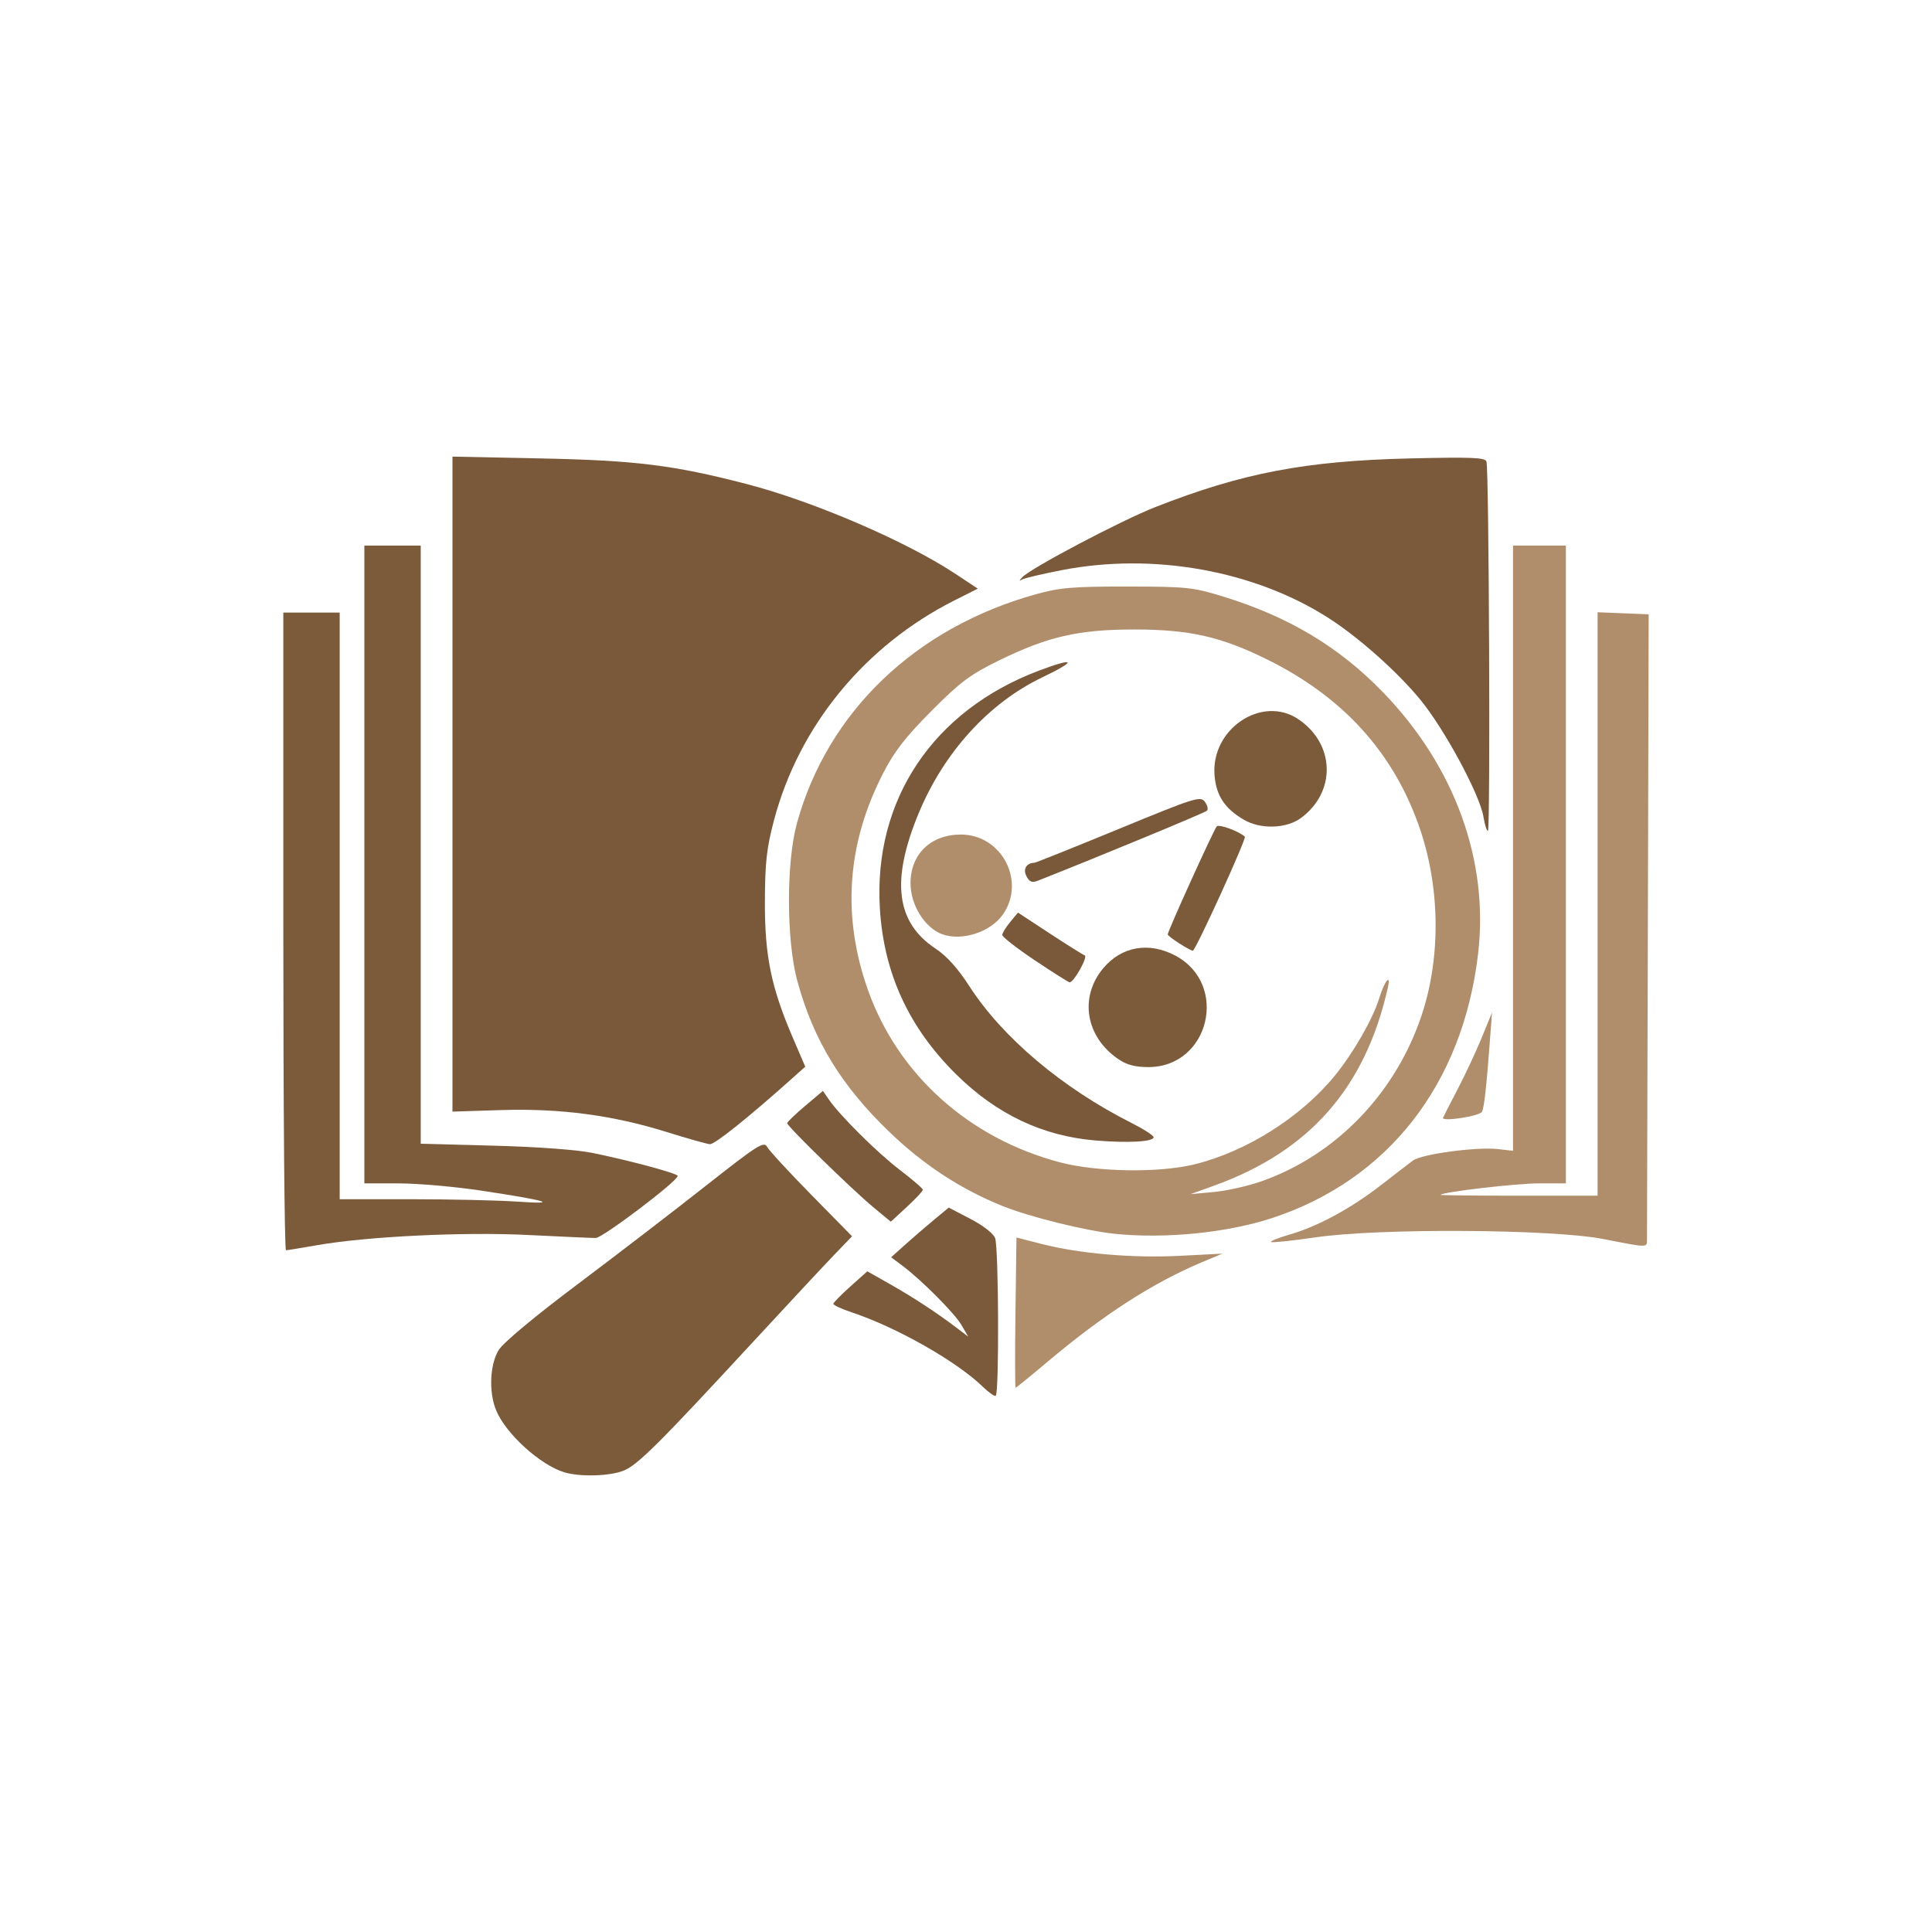
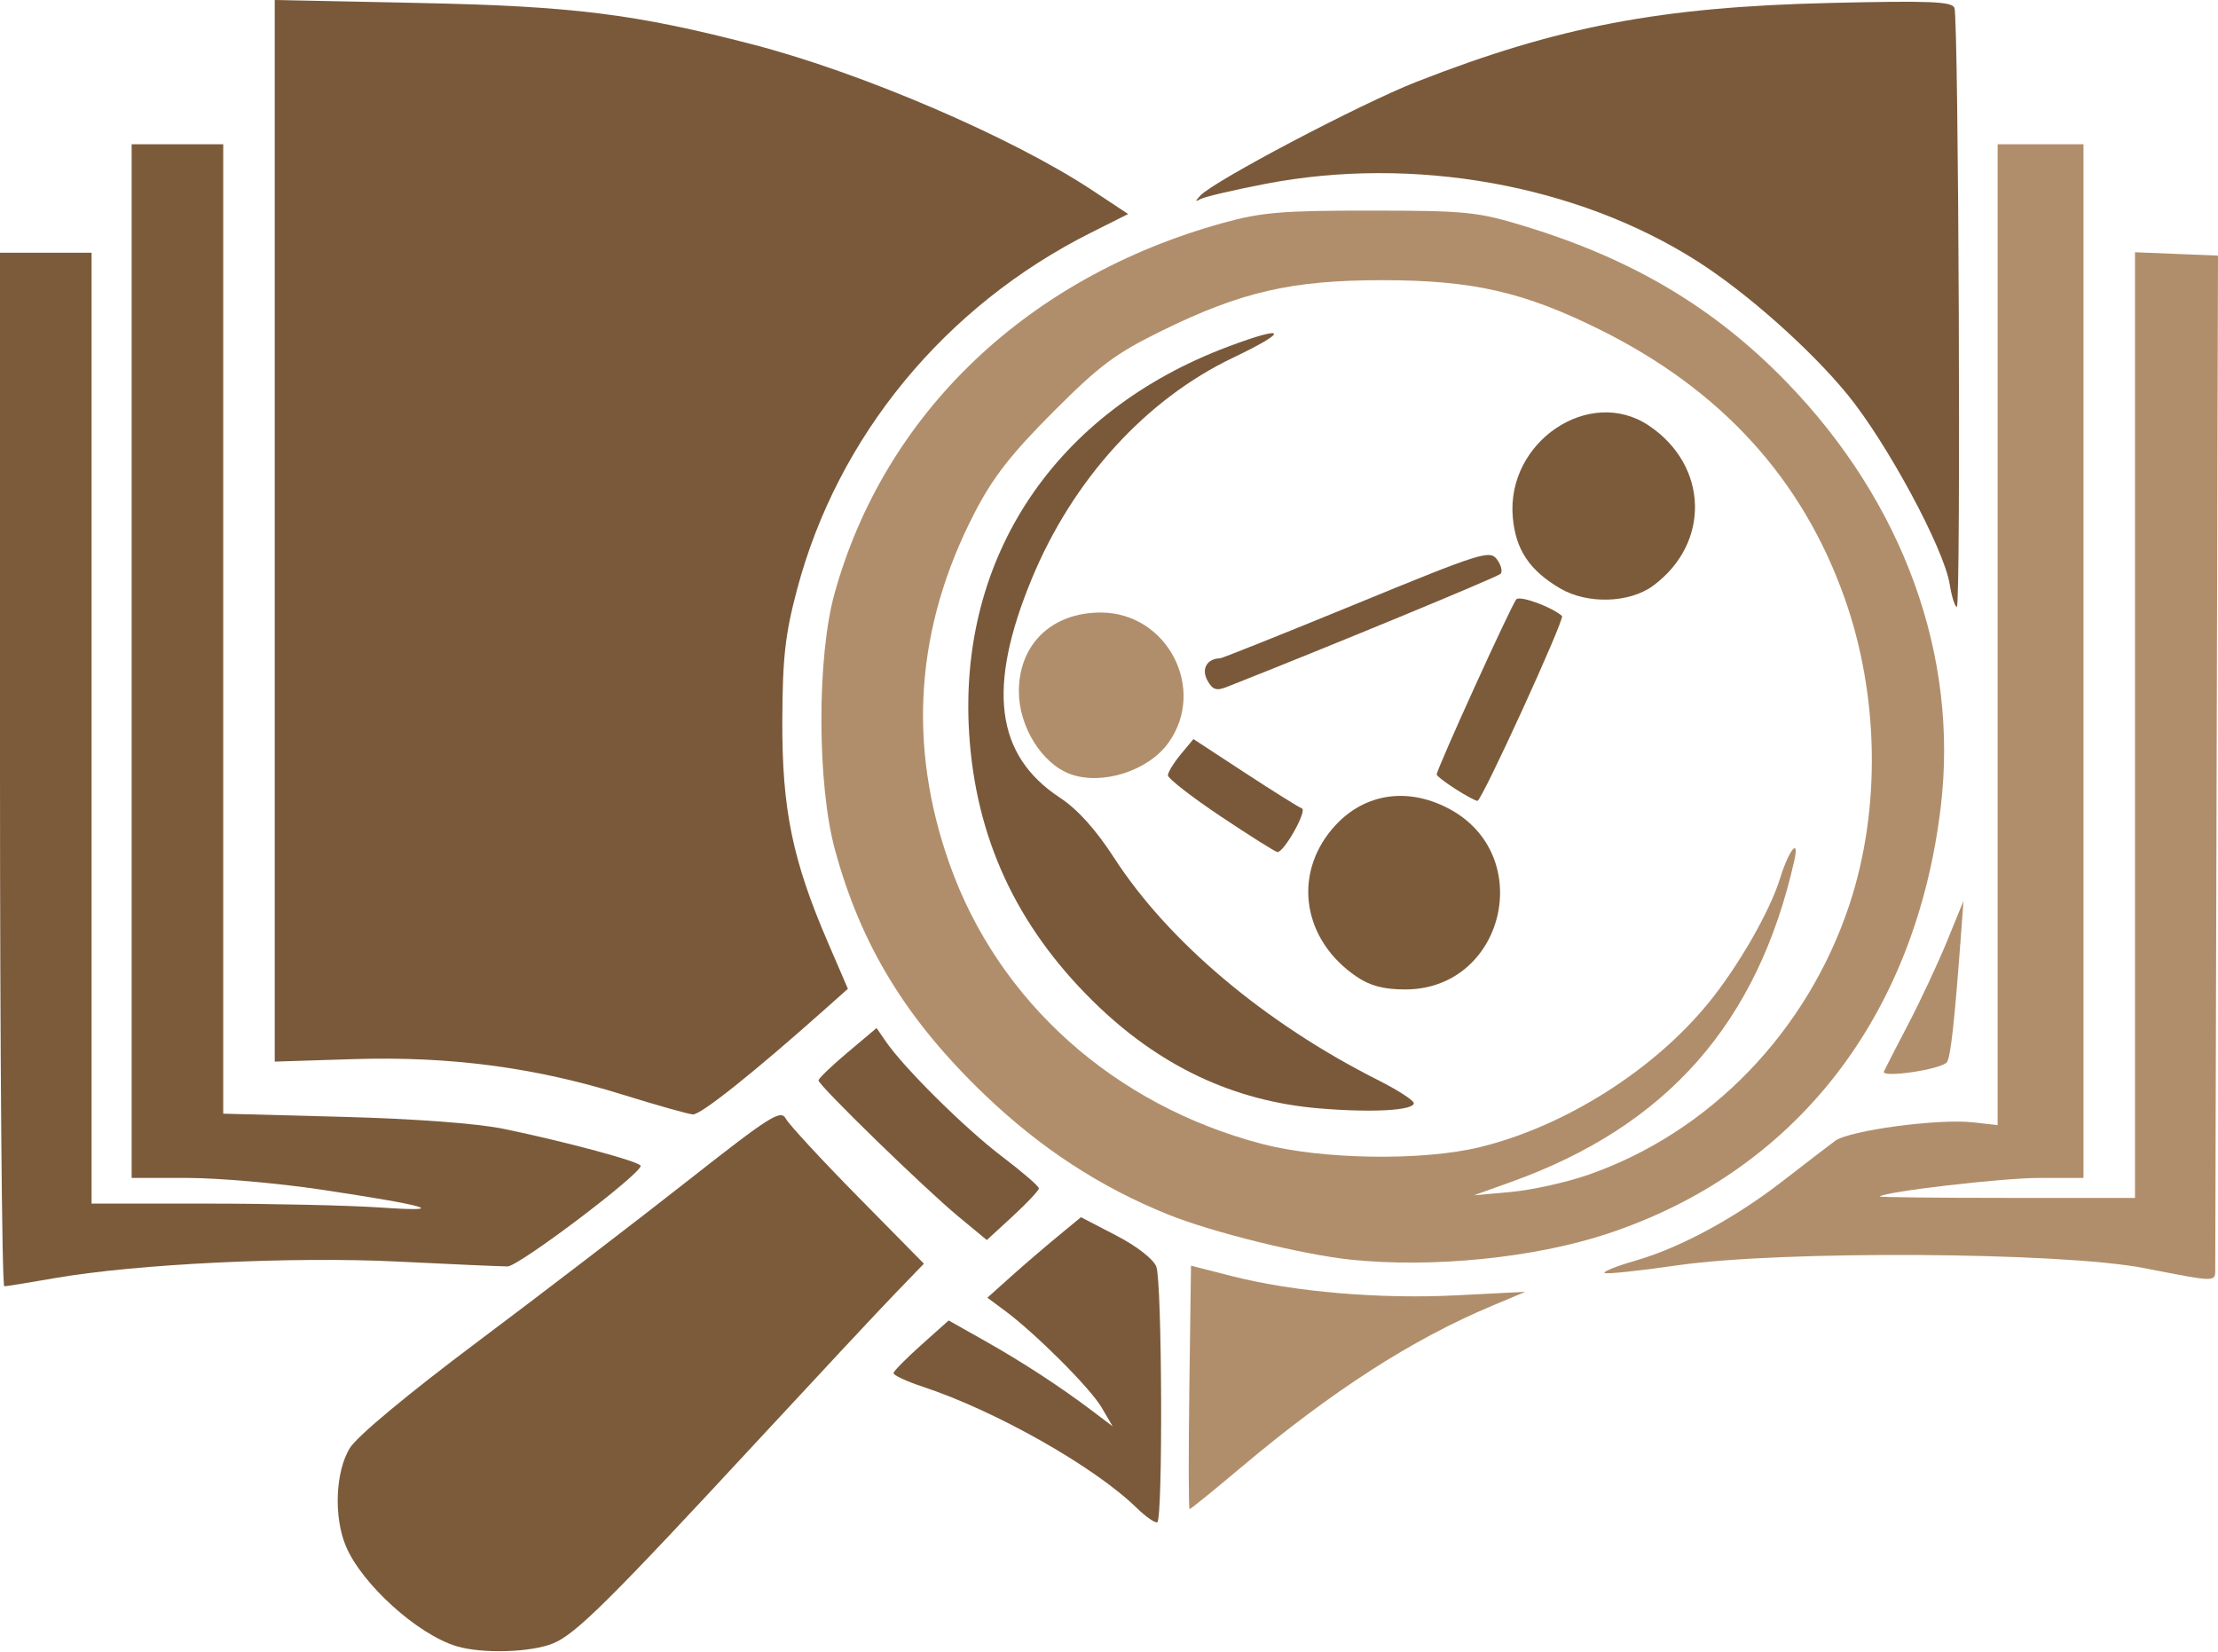
- <svg xmlns="http://www.w3.org/2000/svg" version="1.1" id="svg2" width="1024" height="1024" viewBox="0 0 1024 1024" xml:space="preserve">
+ <svg xmlns="http://www.w3.org/2000/svg" version="1.1" id="svg2" width="900" height="670" viewBox="0 0 900 670" xml:space="preserve">
  <defs id="defs6" />
-   <g id="g8">
+   <g id="g8" transform="matrix(1.243651,0,0,1.240796,-186.7496,-300.2874)">
    <g id="g5186" transform="matrix(0.9117525,0,0,0.9117525,47.86324,58.43477)">
      <path style="fill:#7b5a3b;fill-opacity:0.996;stroke-width:2.048" d="m 809.894,410.846 c -2.041,-12.763 -22.48,-50.758 -36.592,-68.022 -13.315,-16.289 -36.059,-36.518 -53.752,-47.809 -43.074,-27.487 -101.624,-37.978 -154.622,-27.704 -11.317,2.194 -21.72,4.633 -23.116,5.421 -1.98,1.117 -1.999,0.848 -0.085,-1.22 4.894,-5.289 57.444,-33.009 77.434,-40.847 50.609,-19.843 87.152,-26.824 147.954,-28.263 35.699,-0.845 43.674,-0.526 44.497,1.781 1.497,4.2 2.34,214.813 0.859,214.812 -0.701,-5.2e-4 -1.861,-3.667 -2.577,-8.148 z" id="path1717" />
      <path style="fill:#b08d6a;fill-opacity:0.992;stroke-width:2.048" d="m 786.377,585.644 c 0.426,-0.969 4.374,-8.675 8.774,-17.125 4.399,-8.449 10.629,-21.814 13.845,-29.7 l 5.846,-14.338 -0.984,13.314 c -2.191,29.644 -3.596,42.413 -4.892,44.461 -1.644,2.596 -23.695,5.904 -22.588,3.388 z" id="path1715" />
      <path style="fill:#7a593b;fill-opacity:0.996;stroke-width:2.048" d="M 335.05,593.969 C 303.686,584.176 273.091,580.129 238.683,581.221 l -28.164,0.894 V 391.73 201.345 l 51.72,1.067 c 54.879,1.132 77.072,3.899 119.334,14.879 38.99,10.131 92.789,33.286 121.439,52.269 l 12.898,8.546 -13.321,6.702 c -52.229,26.278 -90.6,72.957 -105.142,127.909 -4.28,16.172 -5.203,24.412 -5.29,47.241 -0.121,31.535 3.626,49.856 16.164,79.049 l 7.297,16.99 -7.815,6.98 c -25.73,22.982 -44.879,38.283 -47.649,38.075 -1.749,-0.131 -13.046,-3.319 -25.104,-7.084 z" id="path1713" />
      <path style="fill:#7b5a3b;fill-opacity:0.996;stroke-width:2.048" d="m 455.193,637.705 c -12.147,-10.071 -50.085,-47.078 -50.085,-48.856 0,-0.69 4.675,-5.196 10.389,-10.014 l 10.389,-8.76 3.333,4.855 c 6.534,9.517 28.335,31.153 41.435,41.122 7.323,5.573 13.314,10.753 13.314,11.512 0,0.759 -4.192,5.243 -9.316,9.965 l -9.316,8.585 z" id="path1711" />
      <path style="fill:#7c5b3b;fill-opacity:0.996;stroke-width:2.048" d="m 670.557,412.422 c -11.021,-6.466 -15.973,-13.905 -16.999,-25.537 -2.389,-27.072 27.449,-47.208 48.716,-32.877 21.343,14.383 22.083,42.178 1.528,57.402 -8.459,6.265 -23.511,6.724 -33.245,1.012 z" id="path1709" />
      <path style="fill:#7a593b;fill-opacity:0.996;stroke-width:2.048" d="m 544.219,445.296 c -2.186,-4.084 -0.048,-7.729 4.596,-7.836 0.742,-0.016 22.73,-8.832 48.861,-19.589 44.555,-18.341 47.681,-19.329 50.232,-15.874 1.496,2.026 2.063,4.357 1.259,5.18 -1.121,1.149 -62.375,26.509 -98.08,40.607 -3.638,1.436 -5.04,0.929 -6.868,-2.487 z" id="path1707" />
      <path style="fill:#b08d6a;fill-opacity:0.992;stroke-width:2.048" d="m 495.234,478.996 c -10.183,-3.723 -18.438,-17.022 -18.427,-29.688 0.014,-16.908 11.784,-28.266 29.288,-28.266 23.792,0 38.022,27.362 24.273,46.671 -7.204,10.117 -23.77,15.437 -35.134,11.283 z" id="path1705" />
      <path style="fill:#7c5b3b;fill-opacity:0.996;stroke-width:2.048" d="m 632.983,484.303 c -3.661,-2.345 -6.657,-4.668 -6.657,-5.163 0,-1.955 26.897,-61.236 28.521,-62.859 1.383,-1.383 12.688,2.769 16.32,5.994 1.122,0.997 -28.701,66.368 -30.258,66.326 -0.698,-0.018 -4.265,-1.953 -7.926,-4.298 z" id="path1703" />
      <path style="fill:#7a593b;fill-opacity:0.996;stroke-width:2.048" d="m 549.02,494.142 c -10.411,-6.972 -18.904,-13.598 -18.873,-14.724 0.031,-1.127 2.097,-4.51 4.591,-7.52 l 4.535,-5.471 18.435,12.091 c 10.139,6.65 19.306,12.398 20.372,12.774 2.052,0.723 -6.425,15.867 -8.761,15.652 -0.753,-0.069 -9.887,-5.83 -20.298,-12.802 z" id="path1701" />
      <path style="fill:#7c5b3b;fill-opacity:0.996;stroke-width:2.048" d="m 597.629,551.621 c -19.078,-12.984 -22.889,-36.098 -8.726,-52.929 10.606,-12.604 26.448,-15.393 41.71,-7.342 31.551,16.645 19.989,64.88 -15.552,64.88 -7.683,0 -12.551,-1.287 -17.431,-4.609 z" id="path1699" />
      <path style="fill:#7a593b;fill-opacity:0.996;stroke-width:2.048" d="m 584.335,598.895 c -30.858,-2.585 -57.584,-15.288 -81.099,-38.548 -27.454,-27.156 -41.953,-58.701 -44.241,-96.253 -3.85,-63.187 30.933,-115.176 92.583,-138.381 21.161,-7.965 22.233,-5.801 1.934,3.901 -31.229,14.927 -57.394,43.725 -72.09,79.345 -16.109,39.047 -13.007,63.262 10.055,78.485 6.369,4.204 12.863,11.429 19.459,21.649 19.398,30.053 54.037,59.277 94.432,79.668 7.02,3.544 12.763,7.258 12.763,8.255 0,2.627 -14.936,3.457 -33.797,1.877 z" id="path1697" />
      <path style="fill:#b08d6a;fill-opacity:0.992;stroke-width:2.048" d="m 595.601,653.152 c -17.071,-1.763 -49.449,-9.774 -65.268,-16.148 -24.249,-9.771 -45.699,-23.782 -65.564,-42.825 -28.181,-27.016 -44.45,-53.667 -53.799,-88.133 -6.367,-23.473 -6.451,-68.916 -0.168,-91.672 17.861,-64.695 68.904,-113.578 138.9,-133.023 13.95,-3.875 21.317,-4.496 53.068,-4.47 34.249,0.028 38.165,0.427 55.1,5.605 38.593,11.801 67.891,29.286 93.631,55.877 41.8,43.182 61.71,98.167 55.202,152.45 -9.057,75.539 -52.271,130.906 -119.503,153.109 -26.057,8.605 -62.294,12.257 -91.599,9.23 z m 84.607,-30.322 c 43.754,-15.13 78.875,-51.525 93.917,-97.325 11.169,-34.007 10.499,-74.785 -1.802,-109.584 -15.144,-42.846 -44.143,-74.736 -87.622,-96.36 -27.217,-13.536 -45.591,-17.719 -77.836,-17.719 -32.408,0 -50.437,4.143 -78.86,18.12 -16.655,8.19 -22.275,12.399 -39.006,29.209 -15.007,15.078 -21.517,23.458 -28.031,36.082 -21.13,40.954 -24.127,83.144 -8.952,126.028 17.443,49.292 58.869,86.468 111.834,100.361 21.415,5.617 57.349,6.158 77.836,1.171 30.281,-7.371 62.134,-27.483 81.84,-51.675 10.704,-13.141 22.036,-32.903 25.716,-44.851 3.129,-10.157 7,-14.886 5.031,-6.145 -13.104,58.163 -45.61,95.116 -101.268,115.118 l -13.367,4.804 13.314,-1.207 c 7.323,-0.664 19.587,-3.376 27.254,-6.027 z" id="path1695" />
      <path style="fill:#b08d6a;fill-opacity:0.992;stroke-width:2.048" d="m 879.292,656.144 c -29.637,-5.753 -129.8,-6.345 -166.667,-0.984 -13.934,2.026 -25.754,3.264 -26.268,2.75 -0.514,-0.514 4.434,-2.484 10.996,-4.38 16.145,-4.663 35.622,-15.213 52.896,-28.65 7.886,-6.135 16.276,-12.586 18.644,-14.336 5.097,-3.767 36.955,-8.05 49.421,-6.645 l 8.746,0.986 V 428.983 253.08 h 15.362 15.362 v 185.372 185.372 l -15.874,0.012 c -13.212,0.01 -55.288,4.915 -57.01,6.646 -0.279,0.281 20.153,0.511 45.406,0.511 h 45.914 l -1.7e-4,-169.587 -1.4e-4,-169.587 14.85,0.602 14.85,0.602 -0.471,179.227 c -0.259,98.575 -0.489,181.301 -0.512,183.836 -0.047,5.282 1.244,5.279 -25.645,0.059 z" id="path1693" />
      <path style="fill:#7c5b3b;fill-opacity:0.996;stroke-width:2.048" d="M 112.2,477.37 V 291.998 h 16.386 16.387 v 170.522 170.522 h 41.478 c 22.813,0 50.696,0.634 61.961,1.408 25.146,1.729 17.26,-0.638 -21.507,-6.454 -15.209,-2.282 -36.639,-4.154 -47.623,-4.16 l -19.971,-0.011 V 438.452 253.08 h 16.387 16.387 V 426.932 600.783 l 42.502,1.134 c 26.094,0.696 48.433,2.364 57.865,4.32 22.694,4.708 49.178,11.885 49.031,13.288 -0.338,3.234 -43.709,36.047 -47.646,36.047 -2.452,0 -20.127,-0.782 -39.279,-1.737 -37.644,-1.878 -93.704,0.84 -122.898,5.958 -9.013,1.58 -17.078,2.89 -17.923,2.91 -0.845,0.021 -1.536,-83.38 -1.536,-185.334 z" id="path1691" />
      <path style="fill:#b08d6a;fill-opacity:0.992;stroke-width:2.048" d="m 537.812,698.971 0.588,-43.658 14.775,3.771 c 22.114,5.645 52.774,8.259 80.321,6.849 l 24.58,-1.258 -11.791,4.955 c -28.738,12.077 -57.475,30.611 -89.949,58.011 -9.767,8.241 -18.063,14.985 -18.435,14.986 -0.372,10e-4 -0.412,-19.644 -0.088,-43.657 z" id="path1689" />
      <path style="fill:#7b5a3b;fill-opacity:0.996;stroke-width:2.048" d="m 518.789,742.021 c -15.064,-14.684 -50.266,-34.648 -76.299,-43.273 -5.914,-1.959 -10.66,-4.18 -10.545,-4.934 0.115,-0.754 4.603,-5.307 9.975,-10.116 l 9.767,-8.745 12.865,7.272 c 13.715,7.752 26.993,16.433 38.645,25.267 l 7.168,5.434 -3.981,-6.808 c -4.057,-6.939 -23.598,-26.509 -34.706,-34.759 l -6.145,-4.564 8.193,-7.364 c 4.506,-4.05 12.042,-10.548 16.747,-14.439 l 8.554,-7.075 12.603,6.559 c 7.421,3.862 13.328,8.466 14.366,11.197 2.074,5.455 2.386,90.661 0.336,91.658 -0.769,0.374 -4.163,-2.016 -7.543,-5.31 z" id="path1687" />
      <path style="fill:#7c5b3b;fill-opacity:0.996;stroke-width:2.048" d="m 275.582,791.794 c -13.966,-4.205 -33.928,-22.302 -39.615,-35.912 -4.408,-10.549 -3.739,-26.804 1.448,-35.196 2.624,-4.246 20.795,-19.401 45.575,-38.012 22.666,-17.023 56.325,-42.862 74.798,-57.42 30.132,-23.747 33.798,-26.077 35.641,-22.655 1.13,2.098 12.706,14.654 25.724,27.902 l 23.67,24.087 -10.333,10.734 c -5.683,5.904 -26.938,28.708 -47.234,50.676 -54.74,59.251 -66.868,71.333 -75.032,74.744 -7.895,3.299 -25.414,3.831 -34.643,1.052 z" id="path307" />
    </g>
  </g>
</svg>
